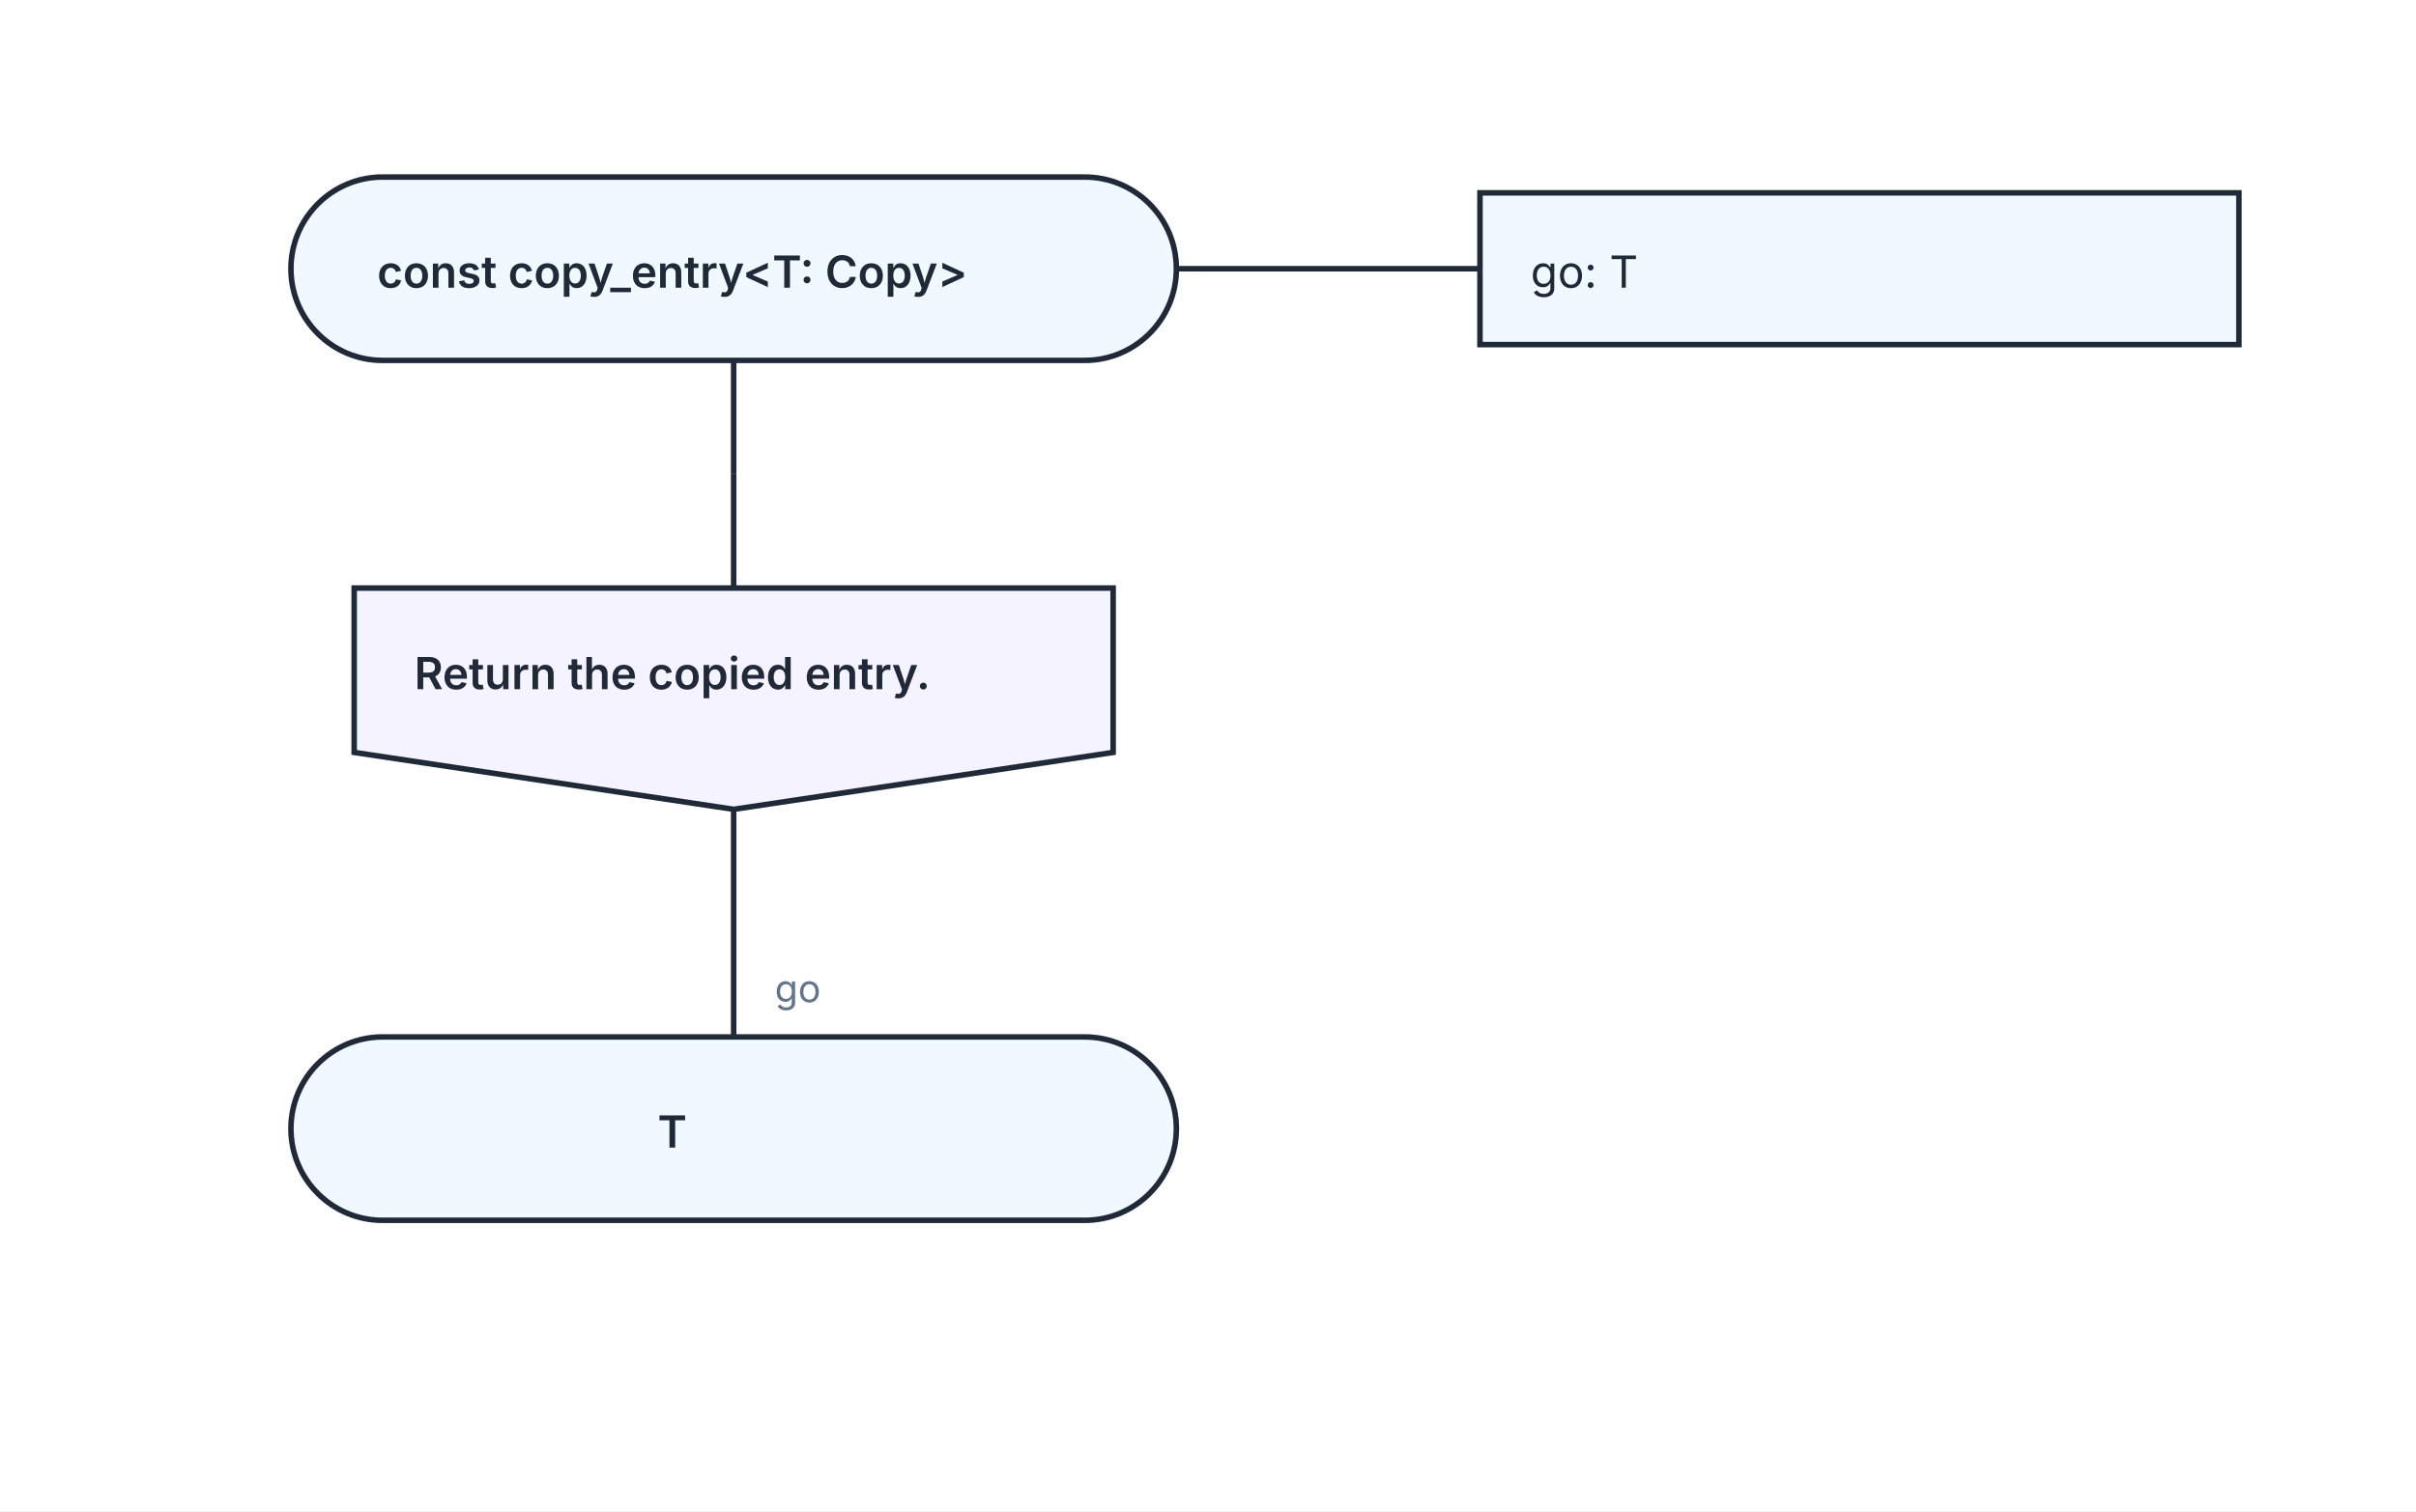
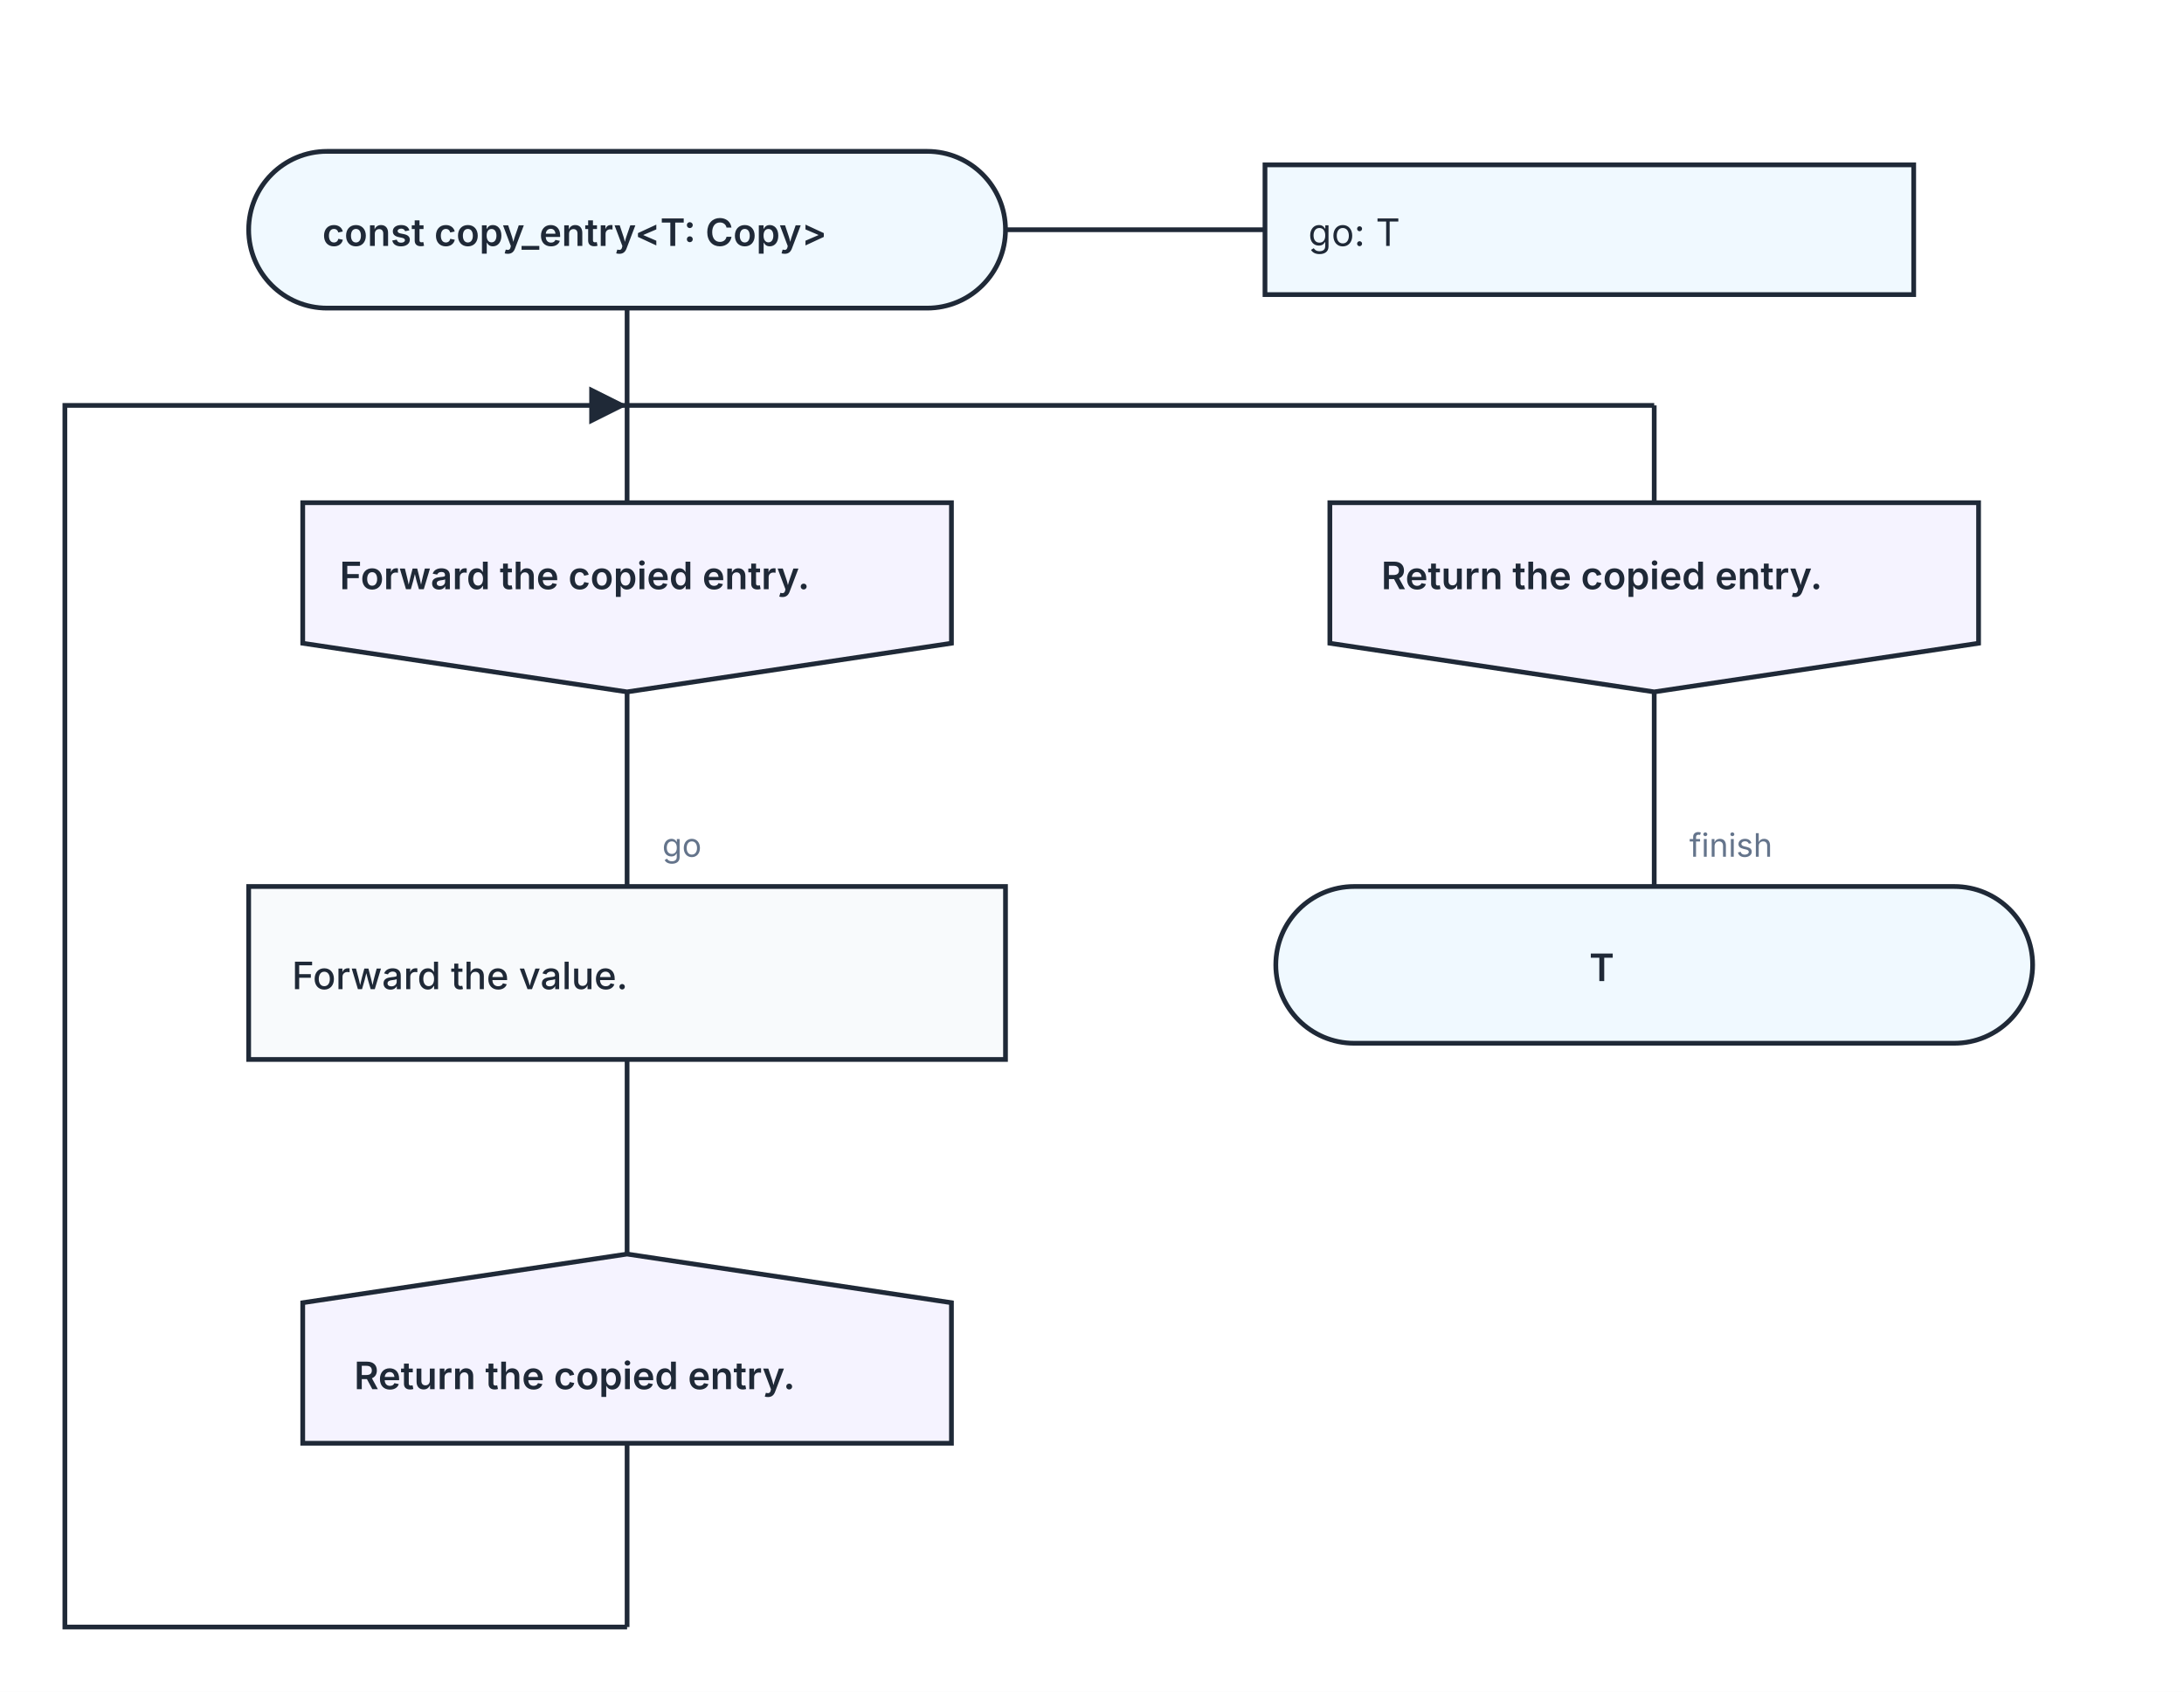
- <svg xmlns="http://www.w3.org/2000/svg" width="764" height="478" viewBox="0 0 764 478" role="img" aria-labelledby="kaalang-title" aria-describedby="kaalang-description">
+ <svg xmlns="http://www.w3.org/2000/svg" width="808" height="626" viewBox="0 0 808 626" role="img" aria-labelledby="kaalang-title" aria-describedby="kaalang-description">
  <rect width="100%" height="100%" fill="white" />
  <defs>
    <marker id="stage-return-arrow" viewBox="0 0 10 10" refX="10" refY="5" markerWidth="8" markerHeight="8" orient="auto">
      <path d="M 0 0 L 10 5 L 0 10 Z" fill="#1f2937" />
    </marker>
  </defs>
  <g class="stage-connections" fill="none" stroke="#1f2937" stroke-width="1.75">
    <path d="M 232 114 L 232 150 " />
    <path d="M 232 150 L 232 186 " />
+     <path d="M 232 534 L 232 602 " />
+     <path d="M 612 150 L 612 186 " />
+     <path d="M 232 150 L 612 150 " />
+     <path d="M 232 602 L 24 602 L 24 150 L 232 150 " marker-end="url(#stage-return-arrow)" />
  </g>
  <g transform="translate(60 24)">
    <svg width="680" height="122" viewBox="0 0 680 122" role="img" aria-labelledby="kaalang-part-0-title" aria-describedby="kaalang-part-0-description">
      <defs>
        <style>
      svg { color: #1f2937; font-family: Inter, ui-sans-serif, system-ui, -apple-system, BlinkMacSystemFont, "Segoe UI", sans-serif; text-rendering: optimizeLegibility; }
      .connection { fill: none; stroke: currentColor; stroke-width: 1.75; stroke-linecap: square; stroke-linejoin: round; }
      .connection-label { fill: #64748b; font-size: 12px; font-weight: 400; paint-order: stroke; stroke: #ffffff; stroke-width: 5px; stroke-linejoin: round; text-anchor: start; }
      .branch-label { fill: currentColor; font-weight: 500; }
      .parameter-link { fill: none; stroke: currentColor; stroke-width: 1.75; }
      .node-shape { fill: #ffffff; stroke: currentColor; stroke-width: 1.75; }
      .start .node-shape, .end .node-shape, .parameter-panel .node-shape { fill: #f0f9ff; }
      .action .node-shape, .call .node-shape { fill: #f8fafc; }
      .call-bars { fill: none; stroke: currentColor; stroke-width: 1.75; }
      .loop .node-shape { fill: #f0fdf4; stroke-width: 2; }
      .loop-marker { fill: #15803d; font-size: 20px; font-weight: 700; text-anchor: middle; }
      .question .node-shape { fill: #fffbeb; }
      .select .node-shape, .case .node-shape { fill: #f5f3ff; }
      .label { fill: currentColor; font-size: 14px; text-anchor: middle; }
      .start .label, .question .label, .select .label, .case .label, .end .label { font-weight: 600; }
      .action .label, .call .label, .loop .label { font-weight: 500; text-anchor: start; }
      .parameter-panel .label { font-weight: 400; text-anchor: start; }
      .cycle-boundary { fill: #f0fdf433; stroke: #15803d; stroke-width: 1.5; stroke-dasharray: 7 5; }
      .cycle-caption { fill: #166534; font-size: 12px; font-weight: 600; paint-order: stroke; stroke: #ffffff; stroke-width: 4px; }
    </style>
      </defs>
      <g class="cycle-regions">
  </g>
      <g class="connections">
        <path class="connection" d="     " />
      </g>
      <g class="nodes">
        <path class="parameter-link" d="M 312 61 L 408 61" />
        <g class="parameter-panel" transform="translate(528 61)">
          <rect class="node-shape" x="-120" y="-24" width="240" height="48" />
          <text class="label" x="-104" y="6" xml:space="preserve">
            <tspan x="-104" dy="0">go: T</tspan>
          </text>
        </g>
        <g class="node start" transform="translate(172 61)">
          <rect class="node-shape" x="-140" y="-29" width="280" height="58" rx="29" />
          <text class="label" y="6" xml:space="preserve">
            <tspan x="0" dy="0">const copy_entry&lt;T: Copy&gt;</tspan>
          </text>
        </g>
      </g>
    </svg>
  </g>
  <g transform="translate(60 154)">
-     <svg width="344" height="264" viewBox="0 0 344 264" role="img" aria-labelledby="kaalang-part-1-title" aria-describedby="kaalang-part-1-description">
+     <svg width="344" height="412" viewBox="0 0 344 412" role="img" aria-labelledby="kaalang-part-1-title" aria-describedby="kaalang-part-1-description">
+       <defs>
+         <style>
+       svg { color: #1f2937; font-family: Inter, ui-sans-serif, system-ui, -apple-system, BlinkMacSystemFont, "Segoe UI", sans-serif; text-rendering: optimizeLegibility; }
+       .connection { fill: none; stroke: currentColor; stroke-width: 1.75; stroke-linecap: square; stroke-linejoin: round; }
+       .connection-label { fill: #64748b; font-size: 12px; font-weight: 400; paint-order: stroke; stroke: #ffffff; stroke-width: 5px; stroke-linejoin: round; text-anchor: start; }
+       .branch-label { fill: currentColor; font-weight: 500; }
+       .parameter-link { fill: none; stroke: currentColor; stroke-width: 1.75; }
+       .node-shape { fill: #ffffff; stroke: currentColor; stroke-width: 1.75; }
+       .start .node-shape, .end .node-shape, .parameter-panel .node-shape { fill: #f0f9ff; }
+       .action .node-shape, .call .node-shape { fill: #f8fafc; }
+       .call-bars { fill: none; stroke: currentColor; stroke-width: 1.75; }
+       .loop .node-shape { fill: #f0fdf4; stroke-width: 2; }
+       .loop-marker { fill: #15803d; font-size: 20px; font-weight: 700; text-anchor: middle; }
+       .question .node-shape { fill: #fffbeb; }
+       .select .node-shape, .case .node-shape { fill: #f5f3ff; }
+       .label { fill: currentColor; font-size: 14px; text-anchor: middle; }
+       .start .label, .question .label, .select .label, .case .label, .end .label { font-weight: 600; }
+       .action .label, .call .label, .loop .label { font-weight: 500; text-anchor: start; }
+       .parameter-panel .label { font-weight: 400; text-anchor: start; }
+       .cycle-boundary { fill: #f0fdf433; stroke: #15803d; stroke-width: 1.5; stroke-dasharray: 7 5; }
+       .cycle-caption { fill: #166534; font-size: 12px; font-weight: 600; paint-order: stroke; stroke: #ffffff; stroke-width: 4px; }
+       .stage-entry .node-shape, .transition .node-shape { fill: #f5f3ff; }
+       .stage-entry .label, .transition .label { font-weight: 600; }
+       .stage-marker { fill: currentColor; }
+     </style>
+       </defs>
+       <g class="cycle-regions">
+   </g>
+       <g class="connections">
+         <path class="connection" d="       M 172 102 L 172 174       M 172 238 L 172 310     " />
+         <text class="connection-label" x="185" y="163" xml:space="preserve">
+           <tspan x="185" dy="0">go</tspan>
+         </text>
+       </g>
+       <g class="nodes">
+         <g class="node stage-entry" transform="translate(172 67)">
+           <polygon class="node-shape" points="-120,-35 120,-35 120,17 0,35 -120,17" />
+           <text class="label" y="-3" xml:space="preserve">
+             <tspan x="0" dy="0">Forward the copied entry.</tspan>
+           </text>
+         </g>
+         <g class="node action" transform="translate(172 206)">
+           <rect class="node-shape" x="-140" y="-32" width="280" height="64" />
+           <text class="label" y="6" xml:space="preserve">
+             <tspan x="-124" dy="0">Forward the value.</tspan>
+           </text>
+         </g>
+         <g class="node transition" transform="translate(172 345)">
+           <polygon class="node-shape" points="0,-35 120,-17 120,35 -120,35 -120,-17" />
+           <text class="label" y="15" xml:space="preserve">
+             <tspan x="0" dy="0">Return the copied entry.</tspan>
+           </text>
+         </g>
+       </g>
+     </svg>
+   </g>
+   <g transform="translate(440 154)">
+     <svg width="344" height="264" viewBox="0 0 344 264" role="img" aria-labelledby="kaalang-part-2-title" aria-describedby="kaalang-part-2-description">
      <defs>
        <style>
      svg { color: #1f2937; font-family: Inter, ui-sans-serif, system-ui, -apple-system, BlinkMacSystemFont, "Segoe UI", sans-serif; text-rendering: optimizeLegibility; }
      .connection { fill: none; stroke: currentColor; stroke-width: 1.75; stroke-linecap: square; stroke-linejoin: round; }
      .connection-label { fill: #64748b; font-size: 12px; font-weight: 400; paint-order: stroke; stroke: #ffffff; stroke-width: 5px; stroke-linejoin: round; text-anchor: start; }
      .branch-label { fill: currentColor; font-weight: 500; }
      .parameter-link { fill: none; stroke: currentColor; stroke-width: 1.75; }
      .node-shape { fill: #ffffff; stroke: currentColor; stroke-width: 1.75; }
      .start .node-shape, .end .node-shape, .parameter-panel .node-shape { fill: #f0f9ff; }
      .action .node-shape, .call .node-shape { fill: #f8fafc; }
      .call-bars { fill: none; stroke: currentColor; stroke-width: 1.75; }
      .loop .node-shape { fill: #f0fdf4; stroke-width: 2; }
      .loop-marker { fill: #15803d; font-size: 20px; font-weight: 700; text-anchor: middle; }
      .question .node-shape { fill: #fffbeb; }
      .select .node-shape, .case .node-shape { fill: #f5f3ff; }
      .label { fill: currentColor; font-size: 14px; text-anchor: middle; }
      .start .label, .question .label, .select .label, .case .label, .end .label { font-weight: 600; }
      .action .label, .call .label, .loop .label { font-weight: 500; text-anchor: start; }
      .parameter-panel .label { font-weight: 400; text-anchor: start; }
      .cycle-boundary { fill: #f0fdf433; stroke: #15803d; stroke-width: 1.5; stroke-dasharray: 7 5; }
      .cycle-caption { fill: #166534; font-size: 12px; font-weight: 600; paint-order: stroke; stroke: #ffffff; stroke-width: 4px; }
      .stage-entry .node-shape, .transition .node-shape { fill: #f5f3ff; }
      .stage-entry .label, .transition .label { font-weight: 600; }
      .stage-marker { fill: currentColor; }
    </style>
      </defs>
      <g class="cycle-regions">
  </g>
      <g class="connections">
        <path class="connection" d="       M 172 102 L 172 174     " />
        <text class="connection-label" x="185" y="163" xml:space="preserve">
-           <tspan x="185" dy="0">go</tspan>
+           <tspan x="185" dy="0">finish</tspan>
        </text>
      </g>
      <g class="nodes">
        <g class="node stage-entry" transform="translate(172 67)">
          <polygon class="node-shape" points="-120,-35 120,-35 120,17 0,35 -120,17" />
          <text class="label" y="-3" xml:space="preserve">
            <tspan x="0" dy="0">Return the copied entry.</tspan>
          </text>
        </g>
        <g class="node end" transform="translate(172 203)">
          <rect class="node-shape" x="-140" y="-29" width="280" height="58" rx="29" />
          <text class="label" y="6" xml:space="preserve">
            <tspan x="0" dy="0">T</tspan>
          </text>
        </g>
      </g>
    </svg>
  </g>
</svg>
